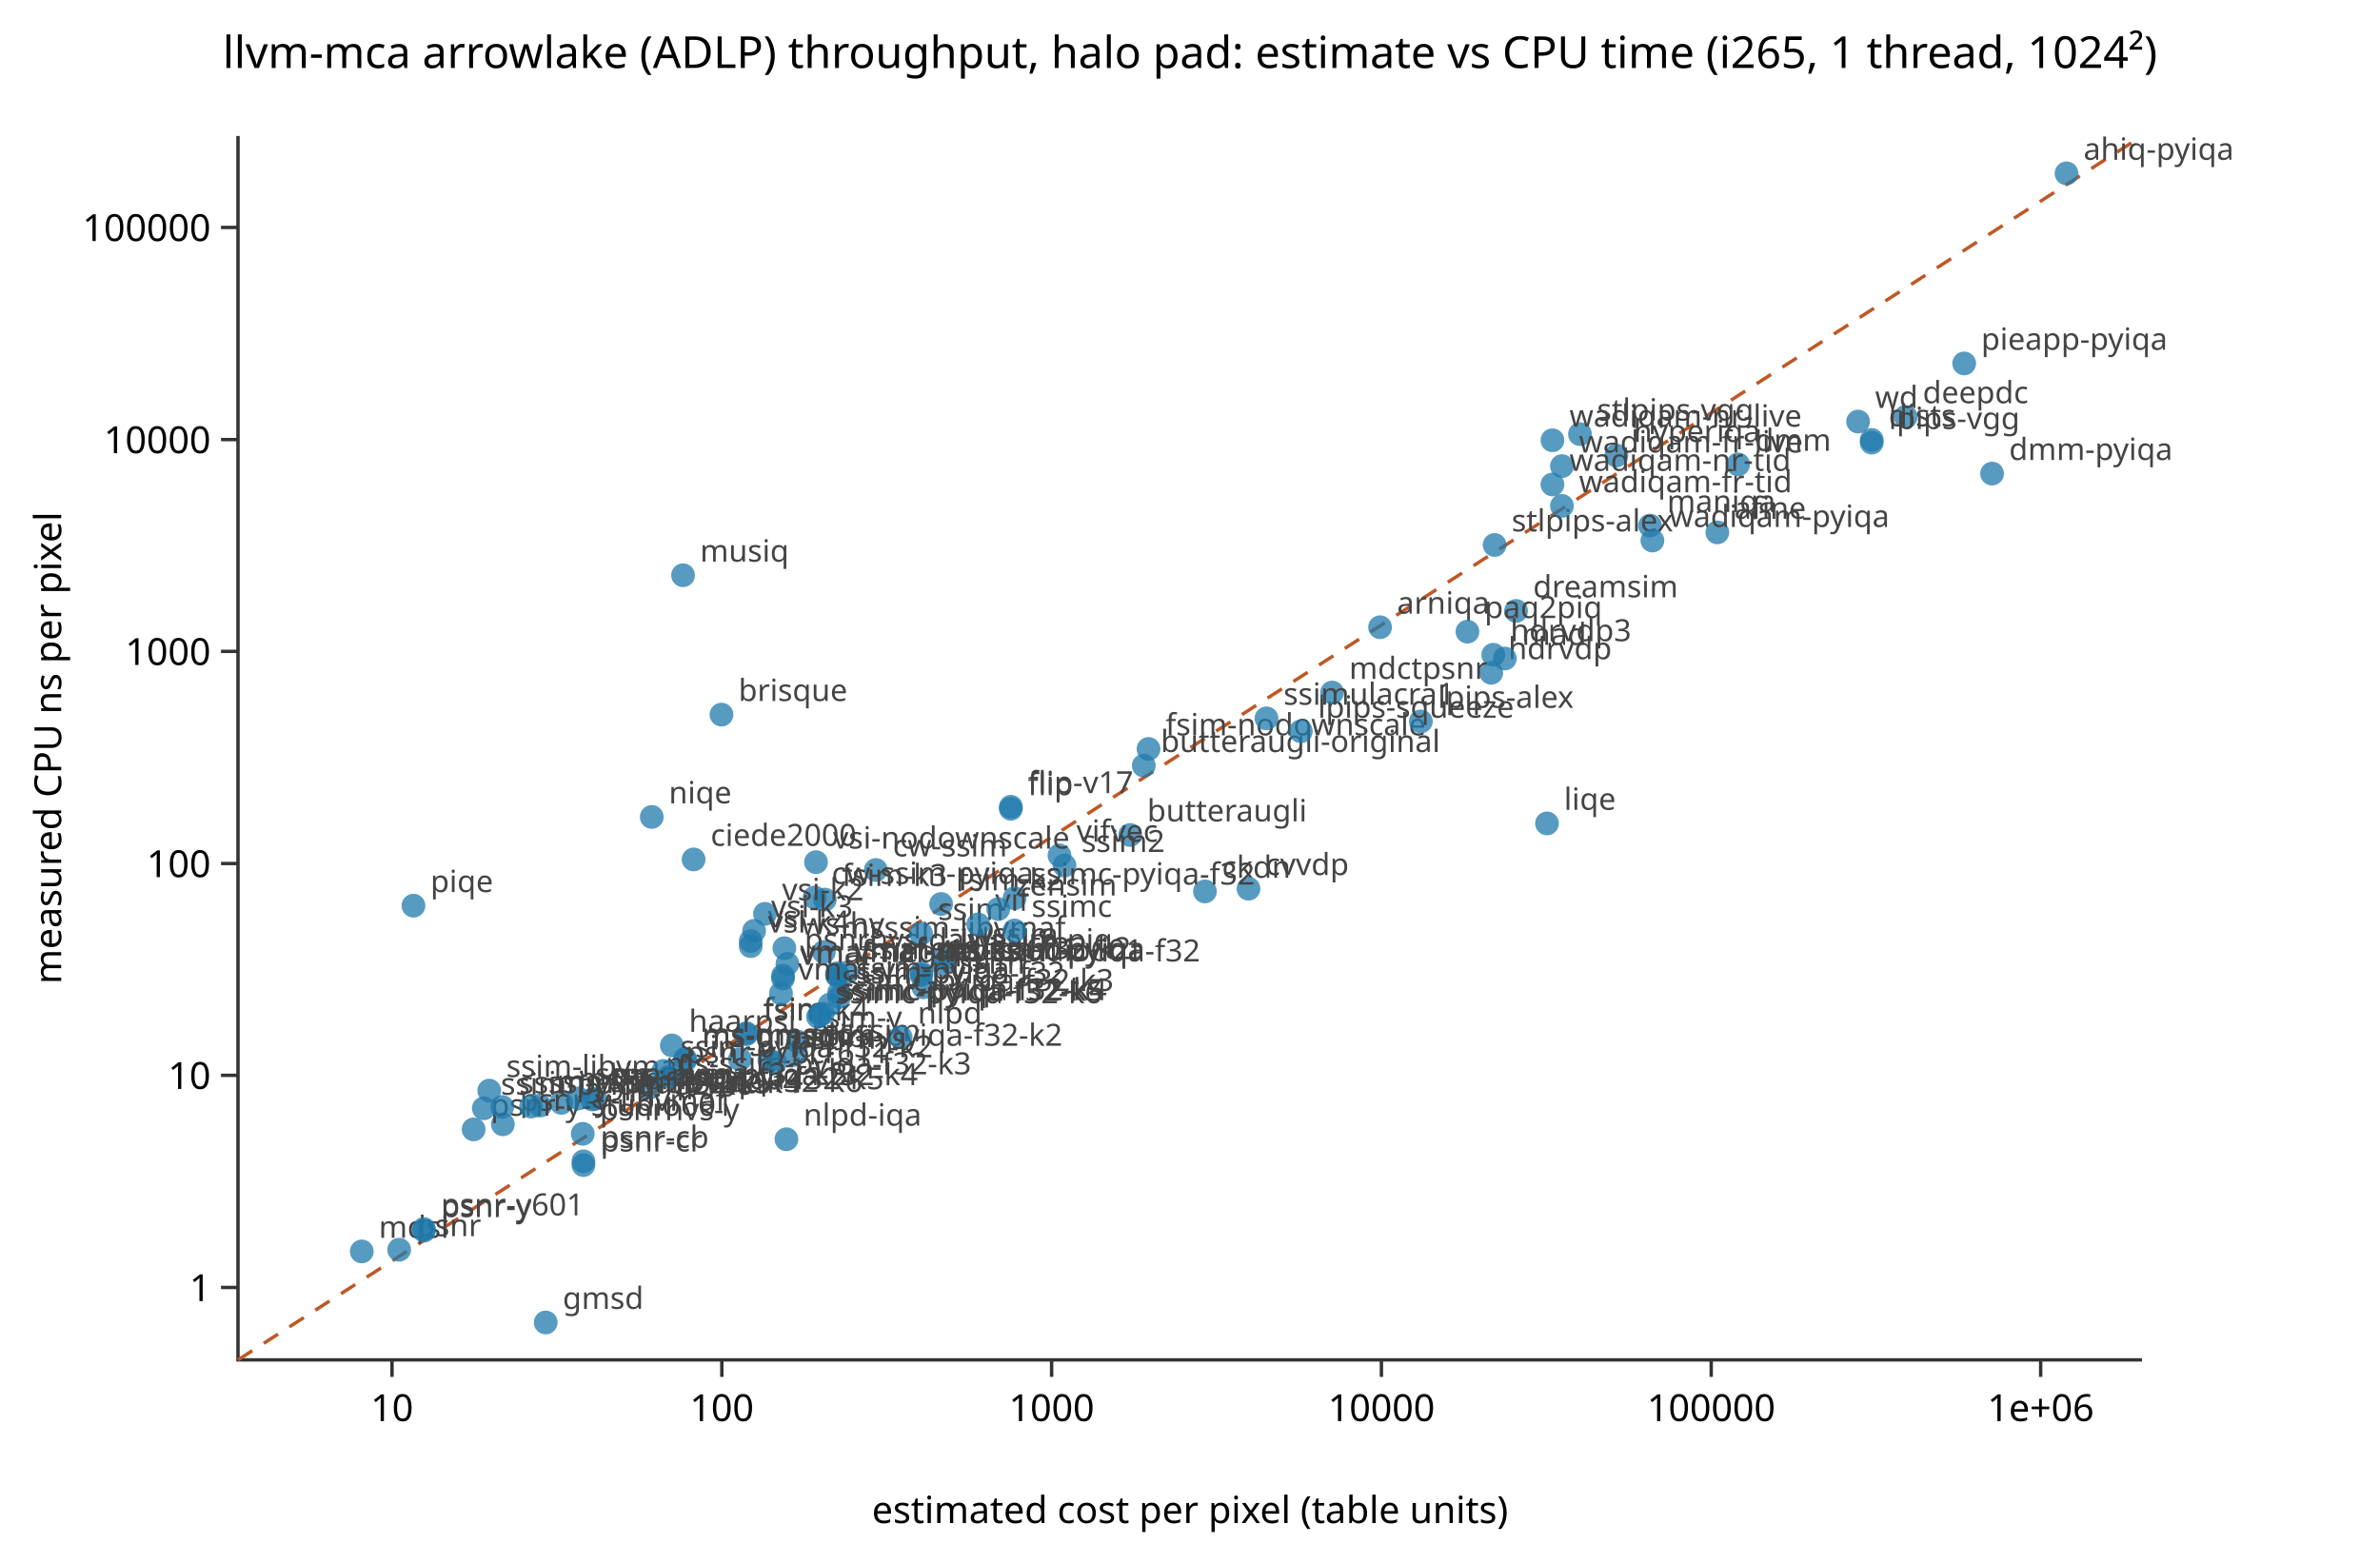
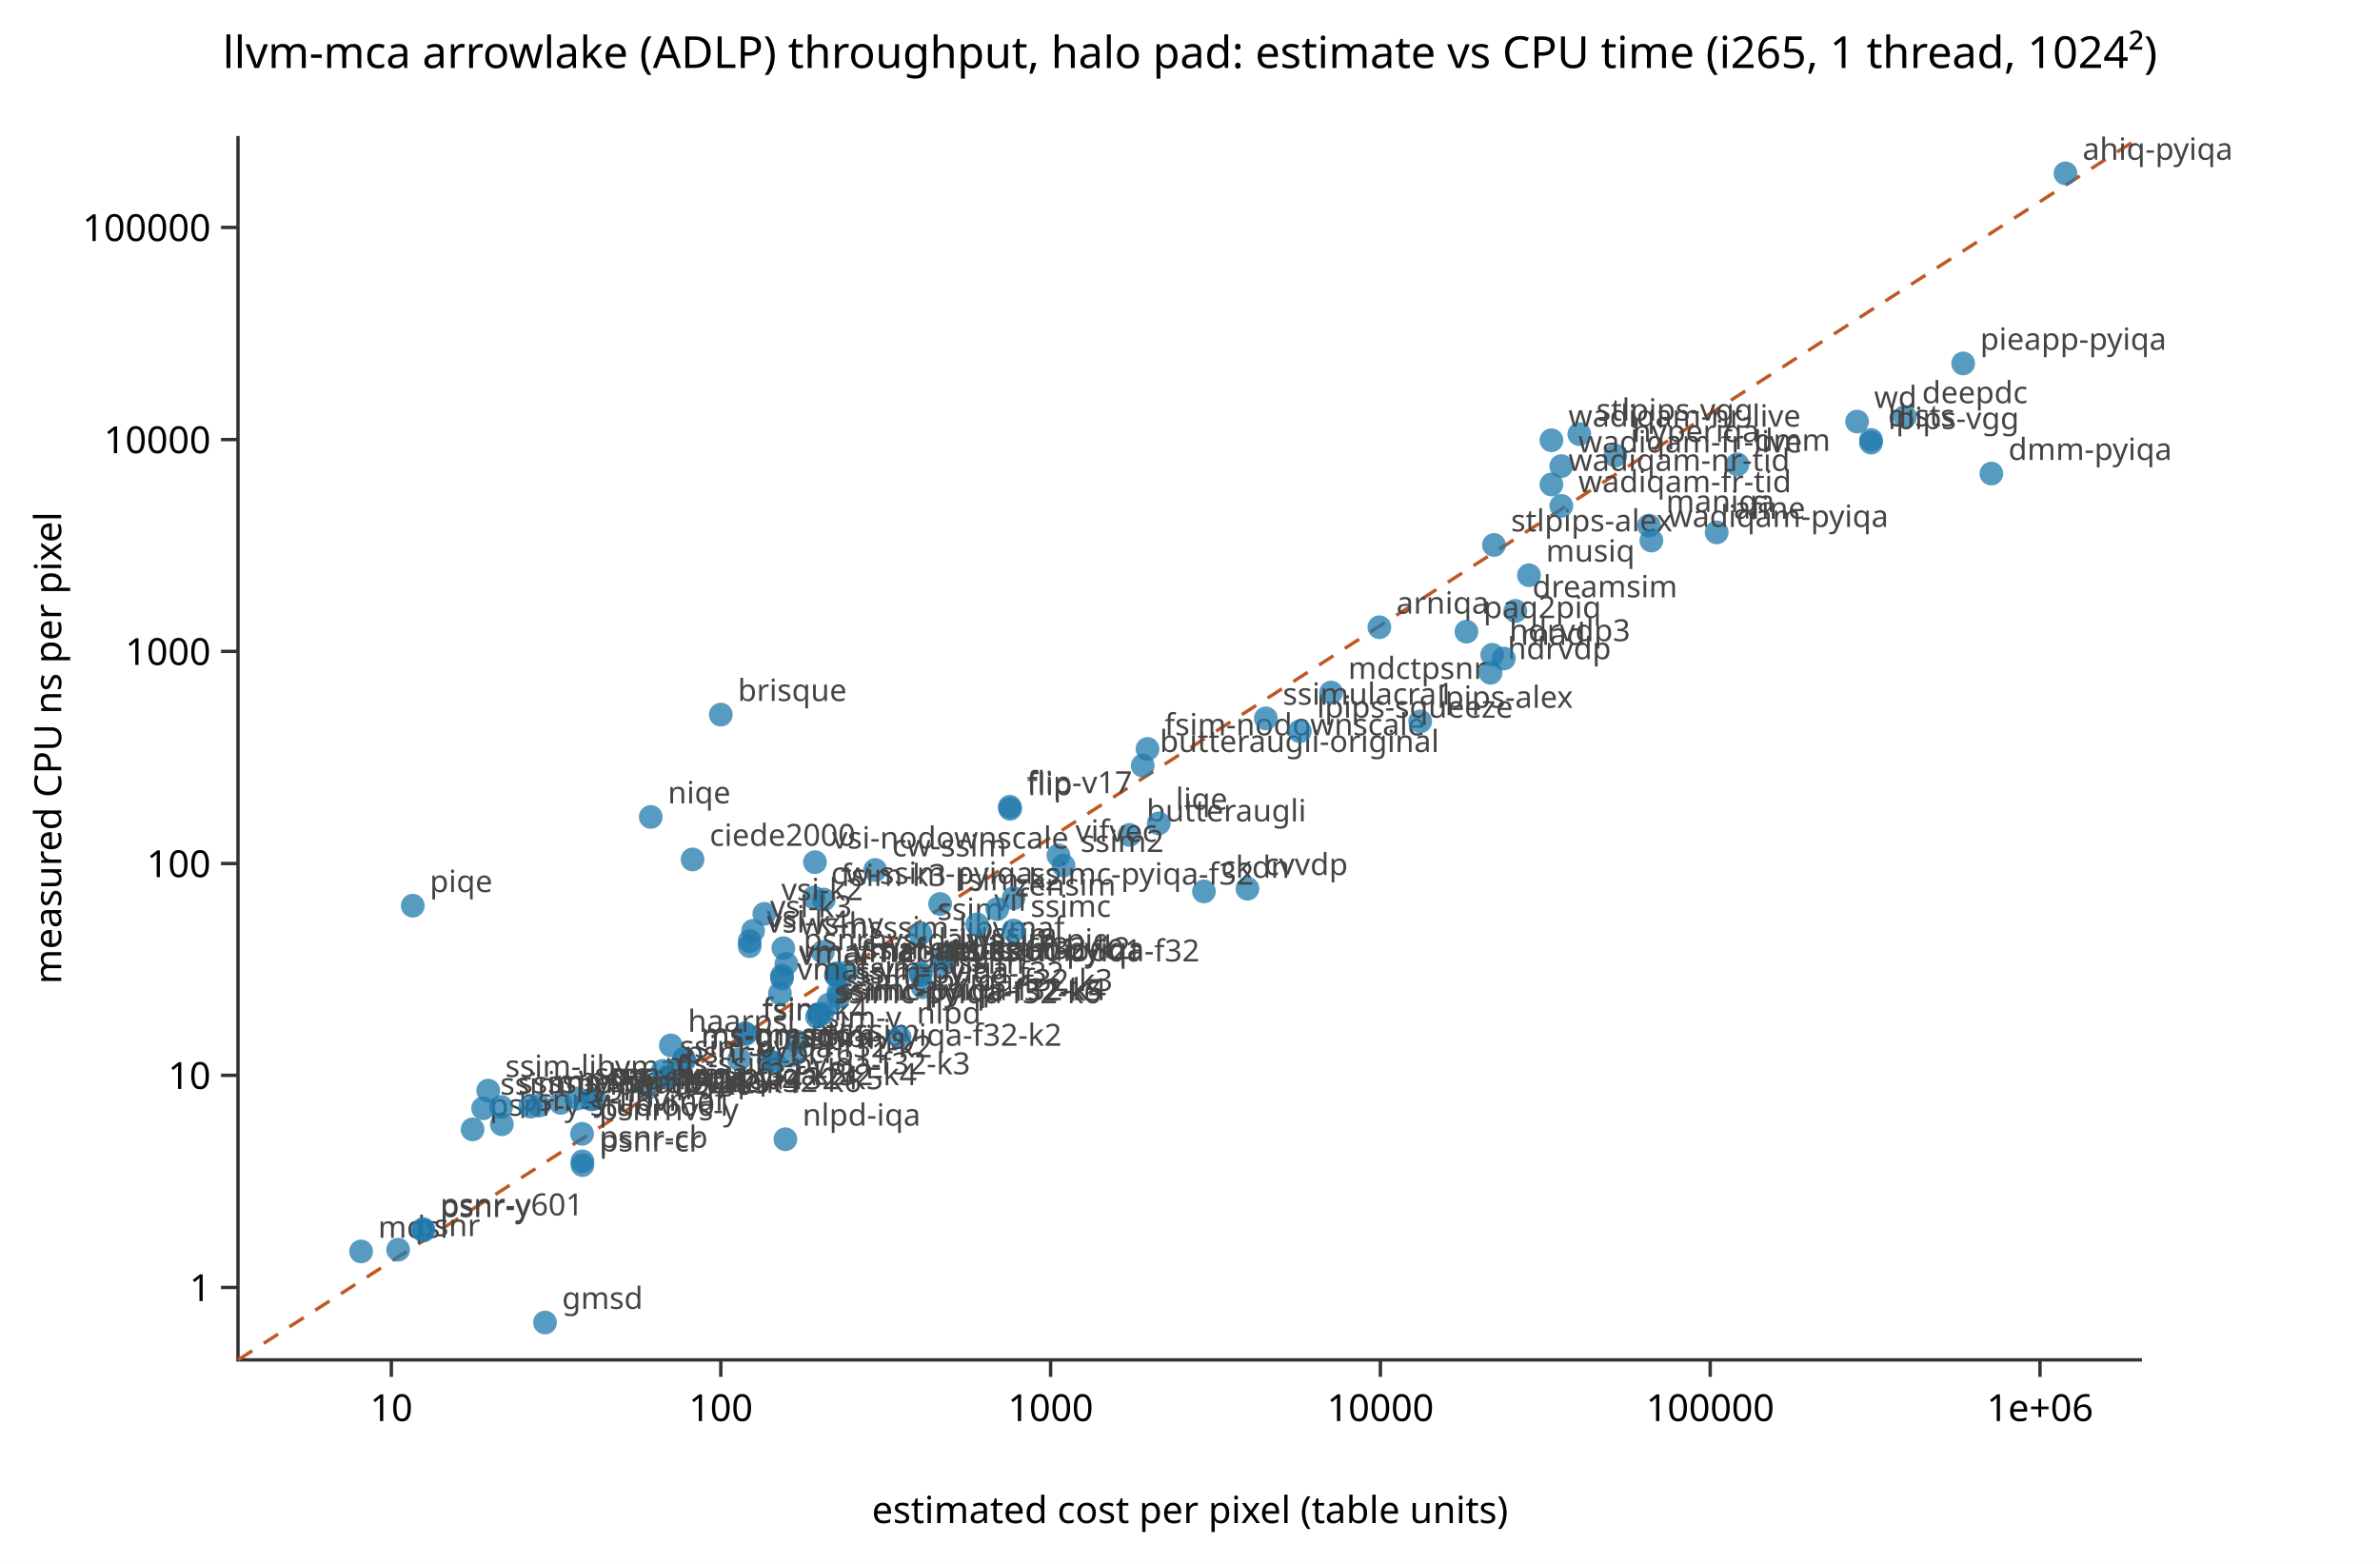
<svg xmlns="http://www.w3.org/2000/svg" viewBox="0 0 700 460" font-family="sans-serif" font-size="11">
  <rect width="700" height="460" fill="white" />
  <text x="350" y="20" text-anchor="middle" font-size="13">llvm-mca arrowlake (ADLP) throughput, halo pad: estimate vs CPU time (i265, 1 thread, 1024²)</text>
  <path d="M70 40V400H630" fill="none" stroke="#333" />
-   <path d="M115.3 400v5" stroke="#333" />
-   <text x="115.3" y="418" text-anchor="middle">10</text>
-   <path d="M212.3 400v5" stroke="#333" />
-   <text x="212.3" y="418" text-anchor="middle">100</text>
-   <path d="M309.3 400v5" stroke="#333" />
-   <text x="309.3" y="418" text-anchor="middle">1000</text>
-   <path d="M406.3 400v5" stroke="#333" />
-   <text x="406.3" y="418" text-anchor="middle">10000</text>
-   <path d="M503.3 400v5" stroke="#333" />
-   <text x="503.3" y="418" text-anchor="middle">100000</text>
-   <path d="M600.2 400v5" stroke="#333" />
-   <text x="600.2" y="418" text-anchor="middle">1e+06</text>
+   <path d="M115.1 400v5" stroke="#333" />
+   <text x="115.1" y="418" text-anchor="middle">10</text>
+   <path d="M212.0 400v5" stroke="#333" />
+   <text x="212.0" y="418" text-anchor="middle">100</text>
+   <path d="M309.0 400v5" stroke="#333" />
+   <text x="309.0" y="418" text-anchor="middle">1000</text>
+   <path d="M406.0 400v5" stroke="#333" />
+   <text x="406.0" y="418" text-anchor="middle">10000</text>
+   <path d="M503.0 400v5" stroke="#333" />
+   <text x="503.0" y="418" text-anchor="middle">100000</text>
+   <path d="M600.0 400v5" stroke="#333" />
+   <text x="600.0" y="418" text-anchor="middle">1e+06</text>
  <path d="M65 378.7h5" stroke="#333" />
  <text x="62" y="382.7" text-anchor="end">1</text>
  <path d="M65 316.3h5" stroke="#333" />
  <text x="62" y="320.3" text-anchor="end">10</text>
  <path d="M65 254.0h5" stroke="#333" />
  <text x="62" y="258.0" text-anchor="end">100</text>
  <path d="M65 191.6h5" stroke="#333" />
  <text x="62" y="195.6" text-anchor="end">1000</text>
  <path d="M65 129.3h5" stroke="#333" />
  <text x="62" y="133.3" text-anchor="end">10000</text>
  <path d="M65 66.9h5" stroke="#333" />
  <text x="62" y="70.9" text-anchor="end">100000</text>
  <path d="M70.0 400.0L630.0 40.0" stroke="#bf5825" stroke-dasharray="5 4" />
-   <circle cx="505.1" cy="156.6" r="3.5" fill="#2179ac" fill-opacity=".75" />
-   <text x="510.1" y="152.6" font-size="9" fill="#444">afine</text>
-   <circle cx="607.8" cy="51.0" r="3.5" fill="#2179ac" fill-opacity=".75" />
-   <text x="612.8" y="47.0" font-size="9" fill="#444">ahiq-pyiqa</text>
-   <circle cx="405.9" cy="184.5" r="3.5" fill="#2179ac" fill-opacity=".75" />
-   <text x="410.9" y="180.5" font-size="9" fill="#444">arniqa</text>
-   <circle cx="212.2" cy="210.2" r="3.5" fill="#2179ac" fill-opacity=".75" />
-   <text x="217.2" y="206.2" font-size="9" fill="#444">brisque</text>
-   <circle cx="332.4" cy="245.6" r="3.5" fill="#2179ac" fill-opacity=".75" />
-   <text x="337.4" y="241.6" font-size="9" fill="#444">butteraugli</text>
-   <circle cx="336.4" cy="225.2" r="3.5" fill="#2179ac" fill-opacity=".75" />
-   <text x="341.4" y="221.2" font-size="9" fill="#444">butteraugli-original</text>
-   <circle cx="226.3" cy="312.0" r="3.5" fill="#2179ac" fill-opacity=".75" />
-   <text x="231.3" y="308.0" font-size="9" fill="#444">cambi</text>
-   <circle cx="204.0" cy="252.8" r="3.5" fill="#2179ac" fill-opacity=".75" />
-   <text x="209.0" y="248.8" font-size="9" fill="#444">ciede2000</text>
-   <circle cx="354.4" cy="262.2" r="3.5" fill="#2179ac" fill-opacity=".75" />
-   <text x="359.4" y="258.2" font-size="9" fill="#444">ckdn</text>
-   <circle cx="367.2" cy="261.4" r="3.5" fill="#2179ac" fill-opacity=".75" />
-   <text x="372.2" y="257.4" font-size="9" fill="#444">cvvdp</text>
-   <circle cx="257.6" cy="255.9" r="3.5" fill="#2179ac" fill-opacity=".75" />
-   <text x="262.6" y="251.9" font-size="9" fill="#444">cw-ssim</text>
-   <circle cx="239.6" cy="264.0" r="3.5" fill="#2179ac" fill-opacity=".75" />
-   <text x="244.6" y="260.0" font-size="9" fill="#444">cw-ssim-pyiqa</text>
-   <circle cx="560.5" cy="122.6" r="3.5" fill="#2179ac" fill-opacity=".75" />
-   <text x="565.5" y="118.6" font-size="9" fill="#444">deepdc</text>
-   <circle cx="550.5" cy="129.4" r="3.5" fill="#2179ac" fill-opacity=".75" />
-   <text x="555.5" y="125.4" font-size="9" fill="#444">dists</text>
-   <circle cx="511.2" cy="136.6" r="3.5" fill="#2179ac" fill-opacity=".75" />
-   <text x="516.2" y="132.6" font-size="9" fill="#444">dmm</text>
-   <circle cx="585.9" cy="139.3" r="3.5" fill="#2179ac" fill-opacity=".75" />
-   <text x="590.9" y="135.3" font-size="9" fill="#444">dmm-pyiqa</text>
-   <circle cx="445.9" cy="179.7" r="3.5" fill="#2179ac" fill-opacity=".75" />
-   <text x="450.9" y="175.7" font-size="9" fill="#444">dreamsim</text>
-   <circle cx="271.6" cy="290.4" r="3.5" fill="#2179ac" fill-opacity=".75" />
-   <text x="276.6" y="286.4" font-size="9" fill="#444">dssim</text>
-   <circle cx="297.3" cy="237.9" r="3.5" fill="#2179ac" fill-opacity=".75" />
-   <text x="302.3" y="233.9" font-size="9" fill="#444">flip</text>
-   <circle cx="297.3" cy="237.3" r="3.5" fill="#2179ac" fill-opacity=".75" />
-   <text x="302.3" y="233.3" font-size="9" fill="#444">flip-v17</text>
-   <circle cx="219.5" cy="303.9" r="3.5" fill="#2179ac" fill-opacity=".75" />
-   <text x="224.5" y="299.9" font-size="9" fill="#444">fsim</text>
-   <circle cx="276.8" cy="265.9" r="3.5" fill="#2179ac" fill-opacity=".75" />
-   <text x="281.8" y="261.9" font-size="9" fill="#444">fsim-k2</text>
-   <circle cx="242.6" cy="264.6" r="3.5" fill="#2179ac" fill-opacity=".75" />
-   <text x="247.6" y="260.6" font-size="9" fill="#444">fsim-k3</text>
-   <circle cx="219.5" cy="304.2" r="3.5" fill="#2179ac" fill-opacity=".75" />
-   <text x="224.5" y="300.2" font-size="9" fill="#444">fsim-k4</text>
-   <circle cx="337.8" cy="220.3" r="3.5" fill="#2179ac" fill-opacity=".75" />
-   <text x="342.8" y="216.3" font-size="9" fill="#444">fsim-nodownscale</text>
-   <circle cx="234.7" cy="306.4" r="3.5" fill="#2179ac" fill-opacity=".75" />
-   <text x="239.7" y="302.4" font-size="9" fill="#444">fsim-y</text>
-   <circle cx="160.5" cy="389.0" r="3.5" fill="#2179ac" fill-opacity=".75" />
-   <text x="165.5" y="385.0" font-size="9" fill="#444">gmsd</text>
-   <circle cx="197.6" cy="307.5" r="3.5" fill="#2179ac" fill-opacity=".75" />
-   <text x="202.6" y="303.5" font-size="9" fill="#444">haarpsi</text>
-   <circle cx="174.2" cy="323.4" r="3.5" fill="#2179ac" fill-opacity=".75" />
-   <text x="179.2" y="319.4" font-size="9" fill="#444">haarpsi-y</text>
-   <circle cx="438.6" cy="197.9" r="3.5" fill="#2179ac" fill-opacity=".75" />
-   <text x="443.6" y="193.9" font-size="9" fill="#444">hdrvdp</text>
-   <circle cx="439.2" cy="192.6" r="3.5" fill="#2179ac" fill-opacity=".75" />
-   <text x="444.2" y="188.6" font-size="9" fill="#444">hdrvdp3</text>
-   <circle cx="475.4" cy="134.0" r="3.5" fill="#2179ac" fill-opacity=".75" />
-   <text x="480.4" y="130.0" font-size="9" fill="#444">hyperiqa</text>
-   <circle cx="277.5" cy="281.9" r="3.5" fill="#2179ac" fill-opacity=".75" />
-   <text x="282.5" y="277.9" font-size="9" fill="#444">iwssim</text>
-   <circle cx="277.2" cy="283.6" r="3.5" fill="#2179ac" fill-opacity=".75" />
-   <text x="282.2" y="279.6" font-size="9" fill="#444">iwssim-piq</text>
-   <circle cx="455.0" cy="242.2" r="3.5" fill="#2179ac" fill-opacity=".75" />
-   <text x="460.0" y="238.2" font-size="9" fill="#444">liqe</text>
-   <circle cx="417.9" cy="212.2" r="3.5" fill="#2179ac" fill-opacity=".75" />
-   <text x="422.9" y="208.2" font-size="9" fill="#444">lpips-alex</text>
-   <circle cx="382.6" cy="215.1" r="3.5" fill="#2179ac" fill-opacity=".75" />
-   <text x="387.6" y="211.1" font-size="9" fill="#444">lpips-squeeze</text>
-   <circle cx="550.5" cy="130.2" r="3.5" fill="#2179ac" fill-opacity=".75" />
-   <text x="555.5" y="126.2" font-size="9" fill="#444">lpips-vgg</text>
-   <circle cx="442.6" cy="193.7" r="3.5" fill="#2179ac" fill-opacity=".75" />
-   <text x="447.6" y="189.7" font-size="9" fill="#444">mad</text>
-   <circle cx="485.3" cy="154.6" r="3.5" fill="#2179ac" fill-opacity=".75" />
-   <text x="490.3" y="150.6" font-size="9" fill="#444">maniqa</text>
-   <circle cx="391.8" cy="203.7" r="3.5" fill="#2179ac" fill-opacity=".75" />
-   <text x="396.8" y="199.7" font-size="9" fill="#444">mdctpsnr</text>
-   <circle cx="106.4" cy="368.1" r="3.5" fill="#2179ac" fill-opacity=".75" />
-   <text x="111.4" y="364.1" font-size="9" fill="#444">mdsi</text>
-   <circle cx="201.5" cy="312.0" r="3.5" fill="#2179ac" fill-opacity=".75" />
-   <text x="206.5" y="308.0" font-size="9" fill="#444">ms-gmsd</text>
-   <circle cx="201.5" cy="311.4" r="3.5" fill="#2179ac" fill-opacity=".75" />
-   <text x="206.5" y="307.4" font-size="9" fill="#444">ms-gmsdc</text>
-   <circle cx="271.0" cy="286.2" r="3.5" fill="#2179ac" fill-opacity=".75" />
-   <text x="276.0" y="282.2" font-size="9" fill="#444">ms-ssim-pyiqa</text>
-   <circle cx="271.0" cy="286.8" r="3.5" fill="#2179ac" fill-opacity=".75" />
-   <text x="276.0" y="282.8" font-size="9" fill="#444">ms-ssim-pyiqa-f32</text>
-   <circle cx="217.6" cy="311.6" r="3.5" fill="#2179ac" fill-opacity=".75" />
-   <text x="222.6" y="307.6" font-size="9" fill="#444">ms-ssim-pyiqa-f32-k2</text>
-   <circle cx="190.8" cy="320.0" r="3.5" fill="#2179ac" fill-opacity=".75" />
-   <text x="195.8" y="316.0" font-size="9" fill="#444">ms-ssim-pyiqa-f32-k3</text>
-   <circle cx="175.1" cy="323.2" r="3.5" fill="#2179ac" fill-opacity=".75" />
-   <text x="180.1" y="319.2" font-size="9" fill="#444">ms-ssim-pyiqa-f32-k4</text>
-   <circle cx="165.1" cy="324.4" r="3.5" fill="#2179ac" fill-opacity=".75" />
-   <text x="170.1" y="320.4" font-size="9" fill="#444">ms-ssim-pyiqa-f32-k5</text>
-   <circle cx="158.8" cy="325.2" r="3.5" fill="#2179ac" fill-opacity=".75" />
-   <text x="163.8" y="321.2" font-size="9" fill="#444">ms-ssim-pyiqa-f32-k6</text>
-   <circle cx="233.7" cy="310.3" r="3.5" fill="#2179ac" fill-opacity=".75" />
-   <text x="238.7" y="306.3" font-size="9" fill="#444">msssim</text>
-   <circle cx="242.3" cy="280.0" r="3.5" fill="#2179ac" fill-opacity=".75" />
-   <text x="247.3" y="276.0" font-size="9" fill="#444">msssim-libvmaf</text>
-   <circle cx="200.9" cy="169.2" r="3.5" fill="#2179ac" fill-opacity=".75" />
-   <text x="205.9" y="165.2" font-size="9" fill="#444">musiq</text>
-   <circle cx="191.7" cy="240.3" r="3.5" fill="#2179ac" fill-opacity=".75" />
-   <text x="196.7" y="236.3" font-size="9" fill="#444">niqe</text>
-   <circle cx="264.9" cy="305.1" r="3.5" fill="#2179ac" fill-opacity=".75" />
-   <text x="269.9" y="301.1" font-size="9" fill="#444">nlpd</text>
-   <circle cx="231.3" cy="335.1" r="3.5" fill="#2179ac" fill-opacity=".75" />
-   <text x="236.3" y="331.1" font-size="9" fill="#444">nlpd-iqa</text>
-   <circle cx="431.6" cy="185.8" r="3.5" fill="#2179ac" fill-opacity=".75" />
-   <text x="436.6" y="181.8" font-size="9" fill="#444">paq2piq</text>
-   <circle cx="577.7" cy="106.9" r="3.5" fill="#2179ac" fill-opacity=".75" />
-   <text x="582.7" y="102.9" font-size="9" fill="#444">pieapp-pyiqa</text>
-   <circle cx="121.6" cy="266.4" r="3.5" fill="#2179ac" fill-opacity=".75" />
-   <text x="126.6" y="262.4" font-size="9" fill="#444">piqe</text>
-   <circle cx="117.4" cy="367.6" r="3.5" fill="#2179ac" fill-opacity=".75" />
-   <text x="122.4" y="363.6" font-size="9" fill="#444">psnr</text>
-   <circle cx="171.6" cy="341.6" r="3.5" fill="#2179ac" fill-opacity=".75" />
-   <text x="176.6" y="337.6" font-size="9" fill="#444">psnr-cb</text>
-   <circle cx="171.6" cy="342.7" r="3.5" fill="#2179ac" fill-opacity=".75" />
-   <text x="176.6" y="338.7" font-size="9" fill="#444">psnr-cr</text>
-   <circle cx="124.7" cy="362.0" r="3.5" fill="#2179ac" fill-opacity=".75" />
-   <text x="129.7" y="358.0" font-size="9" fill="#444">psnr-y</text>
-   <circle cx="147.9" cy="330.7" r="3.5" fill="#2179ac" fill-opacity=".75" />
-   <text x="152.9" y="326.7" font-size="9" fill="#444">psnr-y-libvmaf</text>
-   <circle cx="139.3" cy="332.2" r="3.5" fill="#2179ac" fill-opacity=".75" />
-   <text x="144.3" y="328.2" font-size="9" fill="#444">psnr-y-studio601</text>
-   <circle cx="124.7" cy="361.5" r="3.5" fill="#2179ac" fill-opacity=".75" />
-   <text x="129.7" y="357.5" font-size="9" fill="#444">psnr-y601</text>
-   <circle cx="196.7" cy="316.7" r="3.5" fill="#2179ac" fill-opacity=".75" />
-   <text x="201.7" y="312.7" font-size="9" fill="#444">psnr-ycbcr611</text>
-   <circle cx="228.0" cy="312.5" r="3.5" fill="#2179ac" fill-opacity=".75" />
-   <text x="233.0" y="308.5" font-size="9" fill="#444">psnrhvs</text>
-   <circle cx="231.6" cy="283.5" r="3.5" fill="#2179ac" fill-opacity=".75" />
-   <text x="236.6" y="279.5" font-size="9" fill="#444">psnrhvs-daala</text>
-   <circle cx="171.4" cy="333.5" r="3.5" fill="#2179ac" fill-opacity=".75" />
-   <text x="176.4" y="329.5" font-size="9" fill="#444">psnrhvs-y</text>
-   <circle cx="270.9" cy="274.6" r="3.5" fill="#2179ac" fill-opacity=".75" />
-   <text x="275.9" y="270.6" font-size="9" fill="#444">ssim</text>
-   <circle cx="143.9" cy="320.8" r="3.5" fill="#2179ac" fill-opacity=".75" />
-   <text x="148.9" y="316.8" font-size="9" fill="#444">ssim-libvmaf</text>
-   <circle cx="246.8" cy="292.0" r="3.5" fill="#2179ac" fill-opacity=".75" />
-   <text x="251.8" y="288.0" font-size="9" fill="#444">ssim-pyiqa</text>
-   <circle cx="246.8" cy="293.3" r="3.5" fill="#2179ac" fill-opacity=".75" />
-   <text x="251.8" y="289.3" font-size="9" fill="#444">ssim-pyiqa-f32</text>
-   <circle cx="195.1" cy="315.0" r="3.5" fill="#2179ac" fill-opacity=".75" />
-   <text x="200.1" y="311.0" font-size="9" fill="#444">ssim-pyiqa-f32-k2</text>
-   <circle cx="170.1" cy="323.1" r="3.5" fill="#2179ac" fill-opacity=".75" />
-   <text x="175.1" y="319.1" font-size="9" fill="#444">ssim-pyiqa-f32-k3</text>
-   <circle cx="156.2" cy="325.5" r="3.5" fill="#2179ac" fill-opacity=".75" />
-   <text x="161.2" y="321.5" font-size="9" fill="#444">ssim-pyiqa-f32-k4</text>
-   <circle cx="147.7" cy="325.6" r="3.5" fill="#2179ac" fill-opacity=".75" />
-   <text x="152.7" y="321.6" font-size="9" fill="#444">ssim-pyiqa-f32-k5</text>
-   <circle cx="142.3" cy="326.0" r="3.5" fill="#2179ac" fill-opacity=".75" />
-   <text x="147.3" y="322.0" font-size="9" fill="#444">ssim-pyiqa-f32-k6</text>
-   <circle cx="313.1" cy="254.6" r="3.5" fill="#2179ac" fill-opacity=".75" />
-   <text x="318.1" y="250.6" font-size="9" fill="#444">ssim2</text>
-   <circle cx="298.4" cy="273.7" r="3.5" fill="#2179ac" fill-opacity=".75" />
-   <text x="303.4" y="269.7" font-size="9" fill="#444">ssimc</text>
-   <circle cx="298.4" cy="264.2" r="3.5" fill="#2179ac" fill-opacity=".75" />
-   <text x="303.4" y="260.2" font-size="9" fill="#444">ssimc-pyiqa-f32</text>
-   <circle cx="249.1" cy="286.1" r="3.5" fill="#2179ac" fill-opacity=".75" />
-   <text x="254.1" y="282.1" font-size="9" fill="#444">ssimc-pyiqa-f32-k2</text>
-   <circle cx="244.0" cy="295.5" r="3.5" fill="#2179ac" fill-opacity=".75" />
-   <text x="249.0" y="291.5" font-size="9" fill="#444">ssimc-pyiqa-f32-k3</text>
-   <circle cx="242.0" cy="298.2" r="3.5" fill="#2179ac" fill-opacity=".75" />
-   <text x="247.0" y="294.2" font-size="9" fill="#444">ssimc-pyiqa-f32-k4</text>
-   <circle cx="241.1" cy="298.4" r="3.5" fill="#2179ac" fill-opacity=".75" />
-   <text x="246.1" y="294.4" font-size="9" fill="#444">ssimc-pyiqa-f32-k5</text>
-   <circle cx="240.6" cy="299.1" r="3.5" fill="#2179ac" fill-opacity=".75" />
-   <text x="245.6" y="295.1" font-size="9" fill="#444">ssimc-pyiqa-f32-k6</text>
-   <circle cx="372.5" cy="211.3" r="3.5" fill="#2179ac" fill-opacity=".75" />
-   <text x="377.5" y="207.3" font-size="9" fill="#444">ssimulacra1</text>
-   <circle cx="439.6" cy="160.3" r="3.5" fill="#2179ac" fill-opacity=".75" />
-   <text x="444.6" y="156.3" font-size="9" fill="#444">stlpips-alex</text>
-   <circle cx="464.7" cy="127.7" r="3.5" fill="#2179ac" fill-opacity=".75" />
-   <text x="469.7" y="123.7" font-size="9" fill="#444">stlpips-vgg</text>
-   <circle cx="287.7" cy="271.9" r="3.5" fill="#2179ac" fill-opacity=".75" />
-   <text x="292.7" y="267.9" font-size="9" fill="#444">vif</text>
-   <circle cx="311.6" cy="251.6" r="3.5" fill="#2179ac" fill-opacity=".75" />
-   <text x="316.6" y="247.6" font-size="9" fill="#444">vifvec</text>
-   <circle cx="230.3" cy="287.8" r="3.5" fill="#2179ac" fill-opacity=".75" />
-   <text x="235.3" y="283.8" font-size="9" fill="#444">vmaf</text>
-   <circle cx="246.2" cy="287.0" r="3.5" fill="#2179ac" fill-opacity=".75" />
-   <text x="251.2" y="283.0" font-size="9" fill="#444">vmaf-4k</text>
-   <circle cx="230.3" cy="287.0" r="3.5" fill="#2179ac" fill-opacity=".75" />
-   <text x="235.3" y="283.0" font-size="9" fill="#444">vmaf-neg</text>
-   <circle cx="246.2" cy="286.7" r="3.5" fill="#2179ac" fill-opacity=".75" />
-   <text x="251.2" y="282.7" font-size="9" fill="#444">vmaf-neg-studio601</text>
-   <circle cx="246.2" cy="286.3" r="3.5" fill="#2179ac" fill-opacity=".75" />
-   <text x="251.2" y="282.3" font-size="9" fill="#444">vmaf-studio601</text>
-   <circle cx="229.7" cy="292.2" r="3.5" fill="#2179ac" fill-opacity=".75" />
-   <text x="234.7" y="288.2" font-size="9" fill="#444">vmaf-v1</text>
-   <circle cx="220.8" cy="276.8" r="3.5" fill="#2179ac" fill-opacity=".75" />
-   <text x="225.8" y="272.8" font-size="9" fill="#444">vsi</text>
-   <circle cx="225.0" cy="268.8" r="3.5" fill="#2179ac" fill-opacity=".75" />
-   <text x="230.0" y="264.8" font-size="9" fill="#444">vsi-k2</text>
-   <circle cx="221.8" cy="273.8" r="3.5" fill="#2179ac" fill-opacity=".75" />
-   <text x="226.8" y="269.8" font-size="9" fill="#444">vsi-k3</text>
-   <circle cx="220.8" cy="278.3" r="3.5" fill="#2179ac" fill-opacity=".75" />
-   <text x="225.8" y="274.3" font-size="9" fill="#444">vsi-k4</text>
-   <circle cx="240.0" cy="253.6" r="3.5" fill="#2179ac" fill-opacity=".75" />
-   <text x="245.0" y="249.6" font-size="9" fill="#444">vsi-nodownscale</text>
-   <circle cx="459.4" cy="137.1" r="3.5" fill="#2179ac" fill-opacity=".75" />
-   <text x="464.4" y="133.1" font-size="9" fill="#444">wadiqam-fr-live</text>
-   <circle cx="459.4" cy="148.8" r="3.5" fill="#2179ac" fill-opacity=".75" />
-   <text x="464.4" y="144.8" font-size="9" fill="#444">wadiqam-fr-tid</text>
-   <circle cx="456.6" cy="129.5" r="3.5" fill="#2179ac" fill-opacity=".75" />
-   <text x="461.6" y="125.5" font-size="9" fill="#444">wadiqam-nr-live</text>
-   <circle cx="456.6" cy="142.5" r="3.5" fill="#2179ac" fill-opacity=".75" />
-   <text x="461.6" y="138.5" font-size="9" fill="#444">wadiqam-nr-tid</text>
-   <circle cx="486.0" cy="159.0" r="3.5" fill="#2179ac" fill-opacity=".75" />
-   <text x="491.0" y="155.0" font-size="9" fill="#444">wadiqam-pyiqa</text>
-   <circle cx="546.5" cy="124.0" r="3.5" fill="#2179ac" fill-opacity=".75" />
-   <text x="551.5" y="120.0" font-size="9" fill="#444">wd</text>
-   <circle cx="230.7" cy="278.9" r="3.5" fill="#2179ac" fill-opacity=".75" />
-   <text x="235.7" y="274.9" font-size="9" fill="#444">ws-hv</text>
-   <circle cx="293.6" cy="267.4" r="3.5" fill="#2179ac" fill-opacity=".75" />
-   <text x="298.6" y="263.4" font-size="9" fill="#444">zensim</text>
+   <circle cx="504.9" cy="156.6" r="3.5" fill="#2179ac" fill-opacity=".75" />
+   <text x="509.9" y="152.6" font-size="9" fill="#444">afine</text>
+   <circle cx="607.5" cy="51.0" r="3.5" fill="#2179ac" fill-opacity=".75" />
+   <text x="612.5" y="47.0" font-size="9" fill="#444">ahiq-pyiqa</text>
+   <circle cx="405.7" cy="184.5" r="3.5" fill="#2179ac" fill-opacity=".75" />
+   <text x="410.7" y="180.5" font-size="9" fill="#444">arniqa</text>
+   <circle cx="212.0" cy="210.2" r="3.5" fill="#2179ac" fill-opacity=".75" />
+   <text x="217.0" y="206.2" font-size="9" fill="#444">brisque</text>
+   <circle cx="332.2" cy="245.6" r="3.5" fill="#2179ac" fill-opacity=".75" />
+   <text x="337.2" y="241.6" font-size="9" fill="#444">butteraugli</text>
+   <circle cx="336.1" cy="225.2" r="3.5" fill="#2179ac" fill-opacity=".75" />
+   <text x="341.1" y="221.2" font-size="9" fill="#444">butteraugli-original</text>
+   <circle cx="226.1" cy="312.0" r="3.5" fill="#2179ac" fill-opacity=".75" />
+   <text x="231.1" y="308.0" font-size="9" fill="#444">cambi</text>
+   <circle cx="203.7" cy="252.8" r="3.5" fill="#2179ac" fill-opacity=".75" />
+   <text x="208.7" y="248.8" font-size="9" fill="#444">ciede2000</text>
+   <circle cx="354.1" cy="262.2" r="3.5" fill="#2179ac" fill-opacity=".75" />
+   <text x="359.1" y="258.2" font-size="9" fill="#444">ckdn</text>
+   <circle cx="366.9" cy="261.4" r="3.5" fill="#2179ac" fill-opacity=".75" />
+   <text x="371.9" y="257.4" font-size="9" fill="#444">cvvdp</text>
+   <circle cx="257.4" cy="255.9" r="3.5" fill="#2179ac" fill-opacity=".75" />
+   <text x="262.4" y="251.9" font-size="9" fill="#444">cw-ssim</text>
+   <circle cx="239.4" cy="264.0" r="3.5" fill="#2179ac" fill-opacity=".75" />
+   <text x="244.4" y="260.0" font-size="9" fill="#444">cw-ssim-pyiqa</text>
+   <circle cx="560.3" cy="122.6" r="3.5" fill="#2179ac" fill-opacity=".75" />
+   <text x="565.3" y="118.6" font-size="9" fill="#444">deepdc</text>
+   <circle cx="550.3" cy="129.4" r="3.5" fill="#2179ac" fill-opacity=".75" />
+   <text x="555.3" y="125.4" font-size="9" fill="#444">dists</text>
+   <circle cx="511.0" cy="136.6" r="3.5" fill="#2179ac" fill-opacity=".75" />
+   <text x="516.0" y="132.6" font-size="9" fill="#444">dmm</text>
+   <circle cx="585.7" cy="139.3" r="3.5" fill="#2179ac" fill-opacity=".75" />
+   <text x="590.7" y="135.3" font-size="9" fill="#444">dmm-pyiqa</text>
+   <circle cx="445.7" cy="179.7" r="3.5" fill="#2179ac" fill-opacity=".75" />
+   <text x="450.7" y="175.7" font-size="9" fill="#444">dreamsim</text>
+   <circle cx="271.4" cy="290.4" r="3.5" fill="#2179ac" fill-opacity=".75" />
+   <text x="276.4" y="286.4" font-size="9" fill="#444">dssim</text>
+   <circle cx="297.1" cy="237.9" r="3.5" fill="#2179ac" fill-opacity=".75" />
+   <text x="302.1" y="233.9" font-size="9" fill="#444">flip</text>
+   <circle cx="297.0" cy="237.3" r="3.5" fill="#2179ac" fill-opacity=".75" />
+   <text x="302.0" y="233.3" font-size="9" fill="#444">flip-v17</text>
+   <circle cx="219.2" cy="303.9" r="3.5" fill="#2179ac" fill-opacity=".75" />
+   <text x="224.2" y="299.9" font-size="9" fill="#444">fsim</text>
+   <circle cx="276.5" cy="265.9" r="3.5" fill="#2179ac" fill-opacity=".75" />
+   <text x="281.5" y="261.9" font-size="9" fill="#444">fsim-k2</text>
+   <circle cx="242.3" cy="264.6" r="3.5" fill="#2179ac" fill-opacity=".75" />
+   <text x="247.3" y="260.6" font-size="9" fill="#444">fsim-k3</text>
+   <circle cx="219.2" cy="304.2" r="3.5" fill="#2179ac" fill-opacity=".75" />
+   <text x="224.2" y="300.2" font-size="9" fill="#444">fsim-k4</text>
+   <circle cx="337.5" cy="220.3" r="3.5" fill="#2179ac" fill-opacity=".75" />
+   <text x="342.5" y="216.3" font-size="9" fill="#444">fsim-nodownscale</text>
+   <circle cx="234.5" cy="306.4" r="3.5" fill="#2179ac" fill-opacity=".75" />
+   <text x="239.5" y="302.4" font-size="9" fill="#444">fsim-y</text>
+   <circle cx="160.3" cy="389.0" r="3.5" fill="#2179ac" fill-opacity=".75" />
+   <text x="165.3" y="385.0" font-size="9" fill="#444">gmsd</text>
+   <circle cx="197.3" cy="307.5" r="3.5" fill="#2179ac" fill-opacity=".75" />
+   <text x="202.3" y="303.5" font-size="9" fill="#444">haarpsi</text>
+   <circle cx="173.9" cy="323.4" r="3.5" fill="#2179ac" fill-opacity=".75" />
+   <text x="178.9" y="319.4" font-size="9" fill="#444">haarpsi-y</text>
+   <circle cx="438.4" cy="197.9" r="3.5" fill="#2179ac" fill-opacity=".75" />
+   <text x="443.4" y="193.9" font-size="9" fill="#444">hdrvdp</text>
+   <circle cx="438.9" cy="192.6" r="3.5" fill="#2179ac" fill-opacity=".75" />
+   <text x="443.9" y="188.6" font-size="9" fill="#444">hdrvdp3</text>
+   <circle cx="475.1" cy="134.0" r="3.5" fill="#2179ac" fill-opacity=".75" />
+   <text x="480.1" y="130.0" font-size="9" fill="#444">hyperiqa</text>
+   <circle cx="277.2" cy="281.9" r="3.5" fill="#2179ac" fill-opacity=".75" />
+   <text x="282.2" y="277.9" font-size="9" fill="#444">iwssim</text>
+   <circle cx="276.9" cy="283.6" r="3.5" fill="#2179ac" fill-opacity=".75" />
+   <text x="281.9" y="279.6" font-size="9" fill="#444">iwssim-piq</text>
+   <circle cx="340.8" cy="242.2" r="3.5" fill="#2179ac" fill-opacity=".75" />
+   <text x="345.8" y="238.2" font-size="9" fill="#444">liqe</text>
+   <circle cx="417.7" cy="212.2" r="3.5" fill="#2179ac" fill-opacity=".75" />
+   <text x="422.7" y="208.2" font-size="9" fill="#444">lpips-alex</text>
+   <circle cx="382.3" cy="215.1" r="3.5" fill="#2179ac" fill-opacity=".75" />
+   <text x="387.3" y="211.1" font-size="9" fill="#444">lpips-squeeze</text>
+   <circle cx="550.3" cy="130.2" r="3.5" fill="#2179ac" fill-opacity=".75" />
+   <text x="555.3" y="126.2" font-size="9" fill="#444">lpips-vgg</text>
+   <circle cx="442.3" cy="193.7" r="3.5" fill="#2179ac" fill-opacity=".75" />
+   <text x="447.3" y="189.7" font-size="9" fill="#444">mad</text>
+   <circle cx="485.0" cy="154.6" r="3.5" fill="#2179ac" fill-opacity=".75" />
+   <text x="490.0" y="150.6" font-size="9" fill="#444">maniqa</text>
+   <circle cx="391.5" cy="203.7" r="3.5" fill="#2179ac" fill-opacity=".75" />
+   <text x="396.5" y="199.7" font-size="9" fill="#444">mdctpsnr</text>
+   <circle cx="106.2" cy="368.1" r="3.5" fill="#2179ac" fill-opacity=".75" />
+   <text x="111.2" y="364.1" font-size="9" fill="#444">mdsi</text>
+   <circle cx="201.2" cy="312.0" r="3.5" fill="#2179ac" fill-opacity=".75" />
+   <text x="206.2" y="308.0" font-size="9" fill="#444">ms-gmsd</text>
+   <circle cx="201.2" cy="311.4" r="3.5" fill="#2179ac" fill-opacity=".75" />
+   <text x="206.2" y="307.4" font-size="9" fill="#444">ms-gmsdc</text>
+   <circle cx="270.8" cy="286.2" r="3.5" fill="#2179ac" fill-opacity=".75" />
+   <text x="275.8" y="282.2" font-size="9" fill="#444">ms-ssim-pyiqa</text>
+   <circle cx="270.8" cy="286.8" r="3.5" fill="#2179ac" fill-opacity=".75" />
+   <text x="275.8" y="282.8" font-size="9" fill="#444">ms-ssim-pyiqa-f32</text>
+   <circle cx="217.4" cy="311.6" r="3.5" fill="#2179ac" fill-opacity=".75" />
+   <text x="222.4" y="307.6" font-size="9" fill="#444">ms-ssim-pyiqa-f32-k2</text>
+   <circle cx="190.5" cy="320.0" r="3.5" fill="#2179ac" fill-opacity=".75" />
+   <text x="195.5" y="316.0" font-size="9" fill="#444">ms-ssim-pyiqa-f32-k3</text>
+   <circle cx="174.8" cy="323.2" r="3.5" fill="#2179ac" fill-opacity=".75" />
+   <text x="179.8" y="319.2" font-size="9" fill="#444">ms-ssim-pyiqa-f32-k4</text>
+   <circle cx="164.9" cy="324.4" r="3.5" fill="#2179ac" fill-opacity=".75" />
+   <text x="169.9" y="320.4" font-size="9" fill="#444">ms-ssim-pyiqa-f32-k5</text>
+   <circle cx="158.5" cy="325.2" r="3.5" fill="#2179ac" fill-opacity=".75" />
+   <text x="163.5" y="321.2" font-size="9" fill="#444">ms-ssim-pyiqa-f32-k6</text>
+   <circle cx="233.4" cy="310.3" r="3.5" fill="#2179ac" fill-opacity=".75" />
+   <text x="238.4" y="306.3" font-size="9" fill="#444">msssim</text>
+   <circle cx="242.0" cy="280.0" r="3.5" fill="#2179ac" fill-opacity=".75" />
+   <text x="247.0" y="276.0" font-size="9" fill="#444">msssim-libvmaf</text>
+   <circle cx="449.7" cy="169.2" r="3.5" fill="#2179ac" fill-opacity=".75" />
+   <text x="454.7" y="165.2" font-size="9" fill="#444">musiq</text>
+   <circle cx="191.4" cy="240.3" r="3.5" fill="#2179ac" fill-opacity=".75" />
+   <text x="196.4" y="236.3" font-size="9" fill="#444">niqe</text>
+   <circle cx="264.6" cy="305.1" r="3.5" fill="#2179ac" fill-opacity=".75" />
+   <text x="269.6" y="301.1" font-size="9" fill="#444">nlpd</text>
+   <circle cx="231.0" cy="335.1" r="3.5" fill="#2179ac" fill-opacity=".75" />
+   <text x="236.0" y="331.1" font-size="9" fill="#444">nlpd-iqa</text>
+   <circle cx="431.3" cy="185.8" r="3.5" fill="#2179ac" fill-opacity=".75" />
+   <text x="436.3" y="181.8" font-size="9" fill="#444">paq2piq</text>
+   <circle cx="577.4" cy="106.9" r="3.5" fill="#2179ac" fill-opacity=".75" />
+   <text x="582.4" y="102.9" font-size="9" fill="#444">pieapp-pyiqa</text>
+   <circle cx="121.4" cy="266.4" r="3.5" fill="#2179ac" fill-opacity=".75" />
+   <text x="126.4" y="262.4" font-size="9" fill="#444">piqe</text>
+   <circle cx="117.1" cy="367.6" r="3.5" fill="#2179ac" fill-opacity=".75" />
+   <text x="122.1" y="363.6" font-size="9" fill="#444">psnr</text>
+   <circle cx="171.3" cy="341.6" r="3.5" fill="#2179ac" fill-opacity=".75" />
+   <text x="176.3" y="337.6" font-size="9" fill="#444">psnr-cb</text>
+   <circle cx="171.3" cy="342.7" r="3.5" fill="#2179ac" fill-opacity=".75" />
+   <text x="176.3" y="338.7" font-size="9" fill="#444">psnr-cr</text>
+   <circle cx="124.5" cy="362.0" r="3.5" fill="#2179ac" fill-opacity=".75" />
+   <text x="129.5" y="358.0" font-size="9" fill="#444">psnr-y</text>
+   <circle cx="147.6" cy="330.7" r="3.5" fill="#2179ac" fill-opacity=".75" />
+   <text x="152.6" y="326.7" font-size="9" fill="#444">psnr-y-libvmaf</text>
+   <circle cx="139.0" cy="332.2" r="3.5" fill="#2179ac" fill-opacity=".75" />
+   <text x="144.0" y="328.2" font-size="9" fill="#444">psnr-y-studio601</text>
+   <circle cx="124.5" cy="361.5" r="3.5" fill="#2179ac" fill-opacity=".75" />
+   <text x="129.5" y="357.5" font-size="9" fill="#444">psnr-y601</text>
+   <circle cx="196.4" cy="316.7" r="3.5" fill="#2179ac" fill-opacity=".75" />
+   <text x="201.4" y="312.7" font-size="9" fill="#444">psnr-ycbcr611</text>
+   <circle cx="227.7" cy="312.5" r="3.5" fill="#2179ac" fill-opacity=".75" />
+   <text x="232.7" y="308.5" font-size="9" fill="#444">psnrhvs</text>
+   <circle cx="231.3" cy="283.5" r="3.5" fill="#2179ac" fill-opacity=".75" />
+   <text x="236.3" y="279.5" font-size="9" fill="#444">psnrhvs-daala</text>
+   <circle cx="171.2" cy="333.5" r="3.5" fill="#2179ac" fill-opacity=".75" />
+   <text x="176.2" y="329.5" font-size="9" fill="#444">psnrhvs-y</text>
+   <circle cx="270.7" cy="274.6" r="3.5" fill="#2179ac" fill-opacity=".75" />
+   <text x="275.7" y="270.6" font-size="9" fill="#444">ssim</text>
+   <circle cx="143.6" cy="320.8" r="3.5" fill="#2179ac" fill-opacity=".75" />
+   <text x="148.6" y="316.8" font-size="9" fill="#444">ssim-libvmaf</text>
+   <circle cx="246.6" cy="292.0" r="3.5" fill="#2179ac" fill-opacity=".75" />
+   <text x="251.6" y="288.0" font-size="9" fill="#444">ssim-pyiqa</text>
+   <circle cx="246.6" cy="293.3" r="3.5" fill="#2179ac" fill-opacity=".75" />
+   <text x="251.6" y="289.3" font-size="9" fill="#444">ssim-pyiqa-f32</text>
+   <circle cx="194.9" cy="315.0" r="3.5" fill="#2179ac" fill-opacity=".75" />
+   <text x="199.9" y="311.0" font-size="9" fill="#444">ssim-pyiqa-f32-k2</text>
+   <circle cx="169.9" cy="323.1" r="3.5" fill="#2179ac" fill-opacity=".75" />
+   <text x="174.9" y="319.1" font-size="9" fill="#444">ssim-pyiqa-f32-k3</text>
+   <circle cx="156.0" cy="325.5" r="3.5" fill="#2179ac" fill-opacity=".75" />
+   <text x="161.0" y="321.5" font-size="9" fill="#444">ssim-pyiqa-f32-k4</text>
+   <circle cx="147.4" cy="325.6" r="3.5" fill="#2179ac" fill-opacity=".75" />
+   <text x="152.4" y="321.6" font-size="9" fill="#444">ssim-pyiqa-f32-k5</text>
+   <circle cx="142.1" cy="326.0" r="3.5" fill="#2179ac" fill-opacity=".75" />
+   <text x="147.1" y="322.0" font-size="9" fill="#444">ssim-pyiqa-f32-k6</text>
+   <circle cx="312.8" cy="254.6" r="3.5" fill="#2179ac" fill-opacity=".75" />
+   <text x="317.8" y="250.6" font-size="9" fill="#444">ssim2</text>
+   <circle cx="298.1" cy="273.7" r="3.5" fill="#2179ac" fill-opacity=".75" />
+   <text x="303.1" y="269.7" font-size="9" fill="#444">ssimc</text>
+   <circle cx="298.1" cy="264.2" r="3.5" fill="#2179ac" fill-opacity=".75" />
+   <text x="303.1" y="260.2" font-size="9" fill="#444">ssimc-pyiqa-f32</text>
+   <circle cx="248.9" cy="286.1" r="3.5" fill="#2179ac" fill-opacity=".75" />
+   <text x="253.9" y="282.1" font-size="9" fill="#444">ssimc-pyiqa-f32-k2</text>
+   <circle cx="243.7" cy="295.5" r="3.5" fill="#2179ac" fill-opacity=".75" />
+   <text x="248.7" y="291.5" font-size="9" fill="#444">ssimc-pyiqa-f32-k3</text>
+   <circle cx="241.8" cy="298.2" r="3.5" fill="#2179ac" fill-opacity=".75" />
+   <text x="246.8" y="294.2" font-size="9" fill="#444">ssimc-pyiqa-f32-k4</text>
+   <circle cx="240.8" cy="298.4" r="3.5" fill="#2179ac" fill-opacity=".75" />
+   <text x="245.8" y="294.4" font-size="9" fill="#444">ssimc-pyiqa-f32-k5</text>
+   <circle cx="240.3" cy="299.1" r="3.5" fill="#2179ac" fill-opacity=".75" />
+   <text x="245.3" y="295.1" font-size="9" fill="#444">ssimc-pyiqa-f32-k6</text>
+   <circle cx="372.3" cy="211.3" r="3.5" fill="#2179ac" fill-opacity=".75" />
+   <text x="377.3" y="207.3" font-size="9" fill="#444">ssimulacra1</text>
+   <circle cx="439.4" cy="160.3" r="3.5" fill="#2179ac" fill-opacity=".75" />
+   <text x="444.4" y="156.3" font-size="9" fill="#444">stlpips-alex</text>
+   <circle cx="464.5" cy="127.7" r="3.5" fill="#2179ac" fill-opacity=".75" />
+   <text x="469.5" y="123.7" font-size="9" fill="#444">stlpips-vgg</text>
+   <circle cx="287.4" cy="271.9" r="3.5" fill="#2179ac" fill-opacity=".75" />
+   <text x="292.4" y="267.9" font-size="9" fill="#444">vif</text>
+   <circle cx="311.3" cy="251.6" r="3.5" fill="#2179ac" fill-opacity=".75" />
+   <text x="316.3" y="247.6" font-size="9" fill="#444">vifvec</text>
+   <circle cx="230.0" cy="287.8" r="3.5" fill="#2179ac" fill-opacity=".75" />
+   <text x="235.0" y="283.8" font-size="9" fill="#444">vmaf</text>
+   <circle cx="245.9" cy="287.0" r="3.5" fill="#2179ac" fill-opacity=".75" />
+   <text x="250.9" y="283.0" font-size="9" fill="#444">vmaf-4k</text>
+   <circle cx="230.0" cy="287.0" r="3.5" fill="#2179ac" fill-opacity=".75" />
+   <text x="235.0" y="283.0" font-size="9" fill="#444">vmaf-neg</text>
+   <circle cx="245.9" cy="286.7" r="3.5" fill="#2179ac" fill-opacity=".75" />
+   <text x="250.9" y="282.7" font-size="9" fill="#444">vmaf-neg-studio601</text>
+   <circle cx="245.9" cy="286.3" r="3.5" fill="#2179ac" fill-opacity=".75" />
+   <text x="250.9" y="282.3" font-size="9" fill="#444">vmaf-studio601</text>
+   <circle cx="229.4" cy="292.2" r="3.5" fill="#2179ac" fill-opacity=".75" />
+   <text x="234.4" y="288.2" font-size="9" fill="#444">vmaf-v1</text>
+   <circle cx="220.5" cy="276.8" r="3.5" fill="#2179ac" fill-opacity=".75" />
+   <text x="225.5" y="272.8" font-size="9" fill="#444">vsi</text>
+   <circle cx="224.8" cy="268.8" r="3.5" fill="#2179ac" fill-opacity=".75" />
+   <text x="229.8" y="264.8" font-size="9" fill="#444">vsi-k2</text>
+   <circle cx="221.5" cy="273.8" r="3.5" fill="#2179ac" fill-opacity=".75" />
+   <text x="226.5" y="269.8" font-size="9" fill="#444">vsi-k3</text>
+   <circle cx="220.5" cy="278.3" r="3.5" fill="#2179ac" fill-opacity=".75" />
+   <text x="225.5" y="274.3" font-size="9" fill="#444">vsi-k4</text>
+   <circle cx="239.7" cy="253.6" r="3.5" fill="#2179ac" fill-opacity=".75" />
+   <text x="244.7" y="249.6" font-size="9" fill="#444">vsi-nodownscale</text>
+   <circle cx="459.2" cy="137.1" r="3.5" fill="#2179ac" fill-opacity=".75" />
+   <text x="464.2" y="133.1" font-size="9" fill="#444">wadiqam-fr-live</text>
+   <circle cx="459.2" cy="148.8" r="3.5" fill="#2179ac" fill-opacity=".75" />
+   <text x="464.2" y="144.8" font-size="9" fill="#444">wadiqam-fr-tid</text>
+   <circle cx="456.3" cy="129.5" r="3.5" fill="#2179ac" fill-opacity=".75" />
+   <text x="461.3" y="125.5" font-size="9" fill="#444">wadiqam-nr-live</text>
+   <circle cx="456.3" cy="142.5" r="3.5" fill="#2179ac" fill-opacity=".75" />
+   <text x="461.3" y="138.5" font-size="9" fill="#444">wadiqam-nr-tid</text>
+   <circle cx="485.7" cy="159.0" r="3.5" fill="#2179ac" fill-opacity=".75" />
+   <text x="490.7" y="155.0" font-size="9" fill="#444">wadiqam-pyiqa</text>
+   <circle cx="546.2" cy="124.0" r="3.5" fill="#2179ac" fill-opacity=".75" />
+   <text x="551.2" y="120.0" font-size="9" fill="#444">wd</text>
+   <circle cx="230.4" cy="278.9" r="3.5" fill="#2179ac" fill-opacity=".75" />
+   <text x="235.4" y="274.9" font-size="9" fill="#444">ws-hv</text>
+   <circle cx="293.3" cy="267.4" r="3.5" fill="#2179ac" fill-opacity=".75" />
+   <text x="298.3" y="263.4" font-size="9" fill="#444">zensim</text>
  <text x="350" y="448" text-anchor="middle">estimated cost per pixel (table units)</text>
  <text x="18" y="220" text-anchor="middle" transform="rotate(-90 18 220)">measured CPU ns per pixel</text>
</svg>
